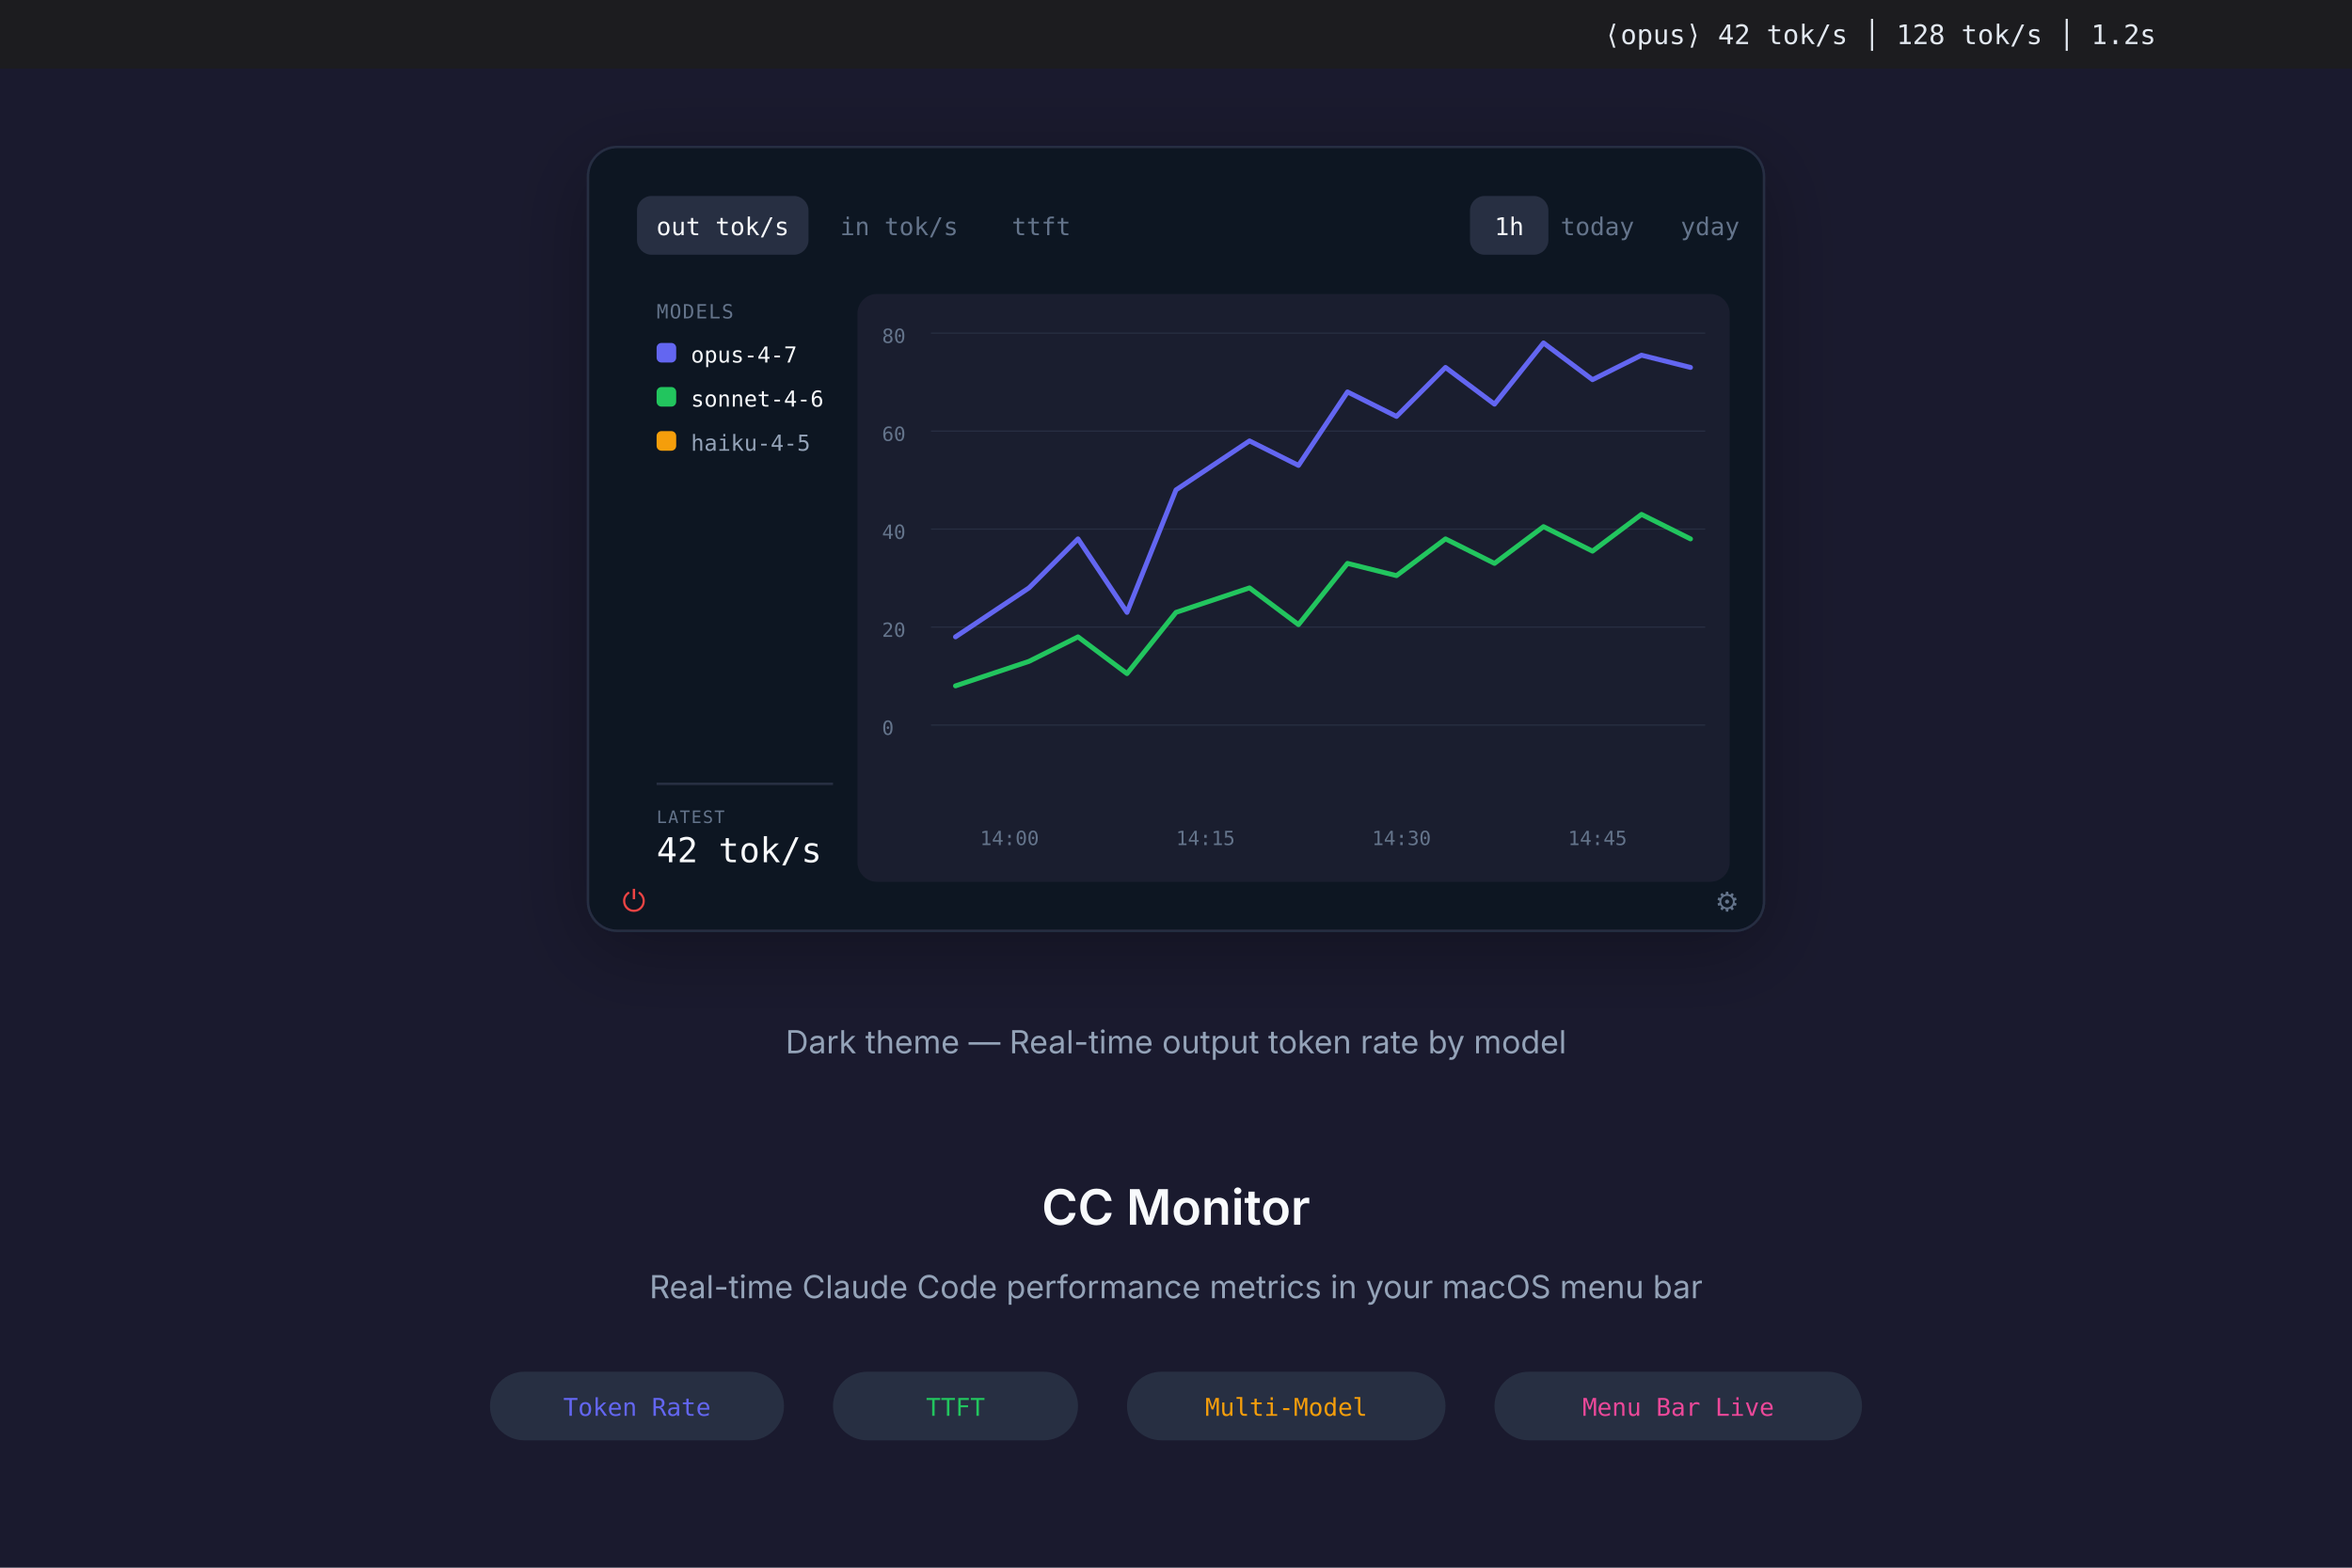
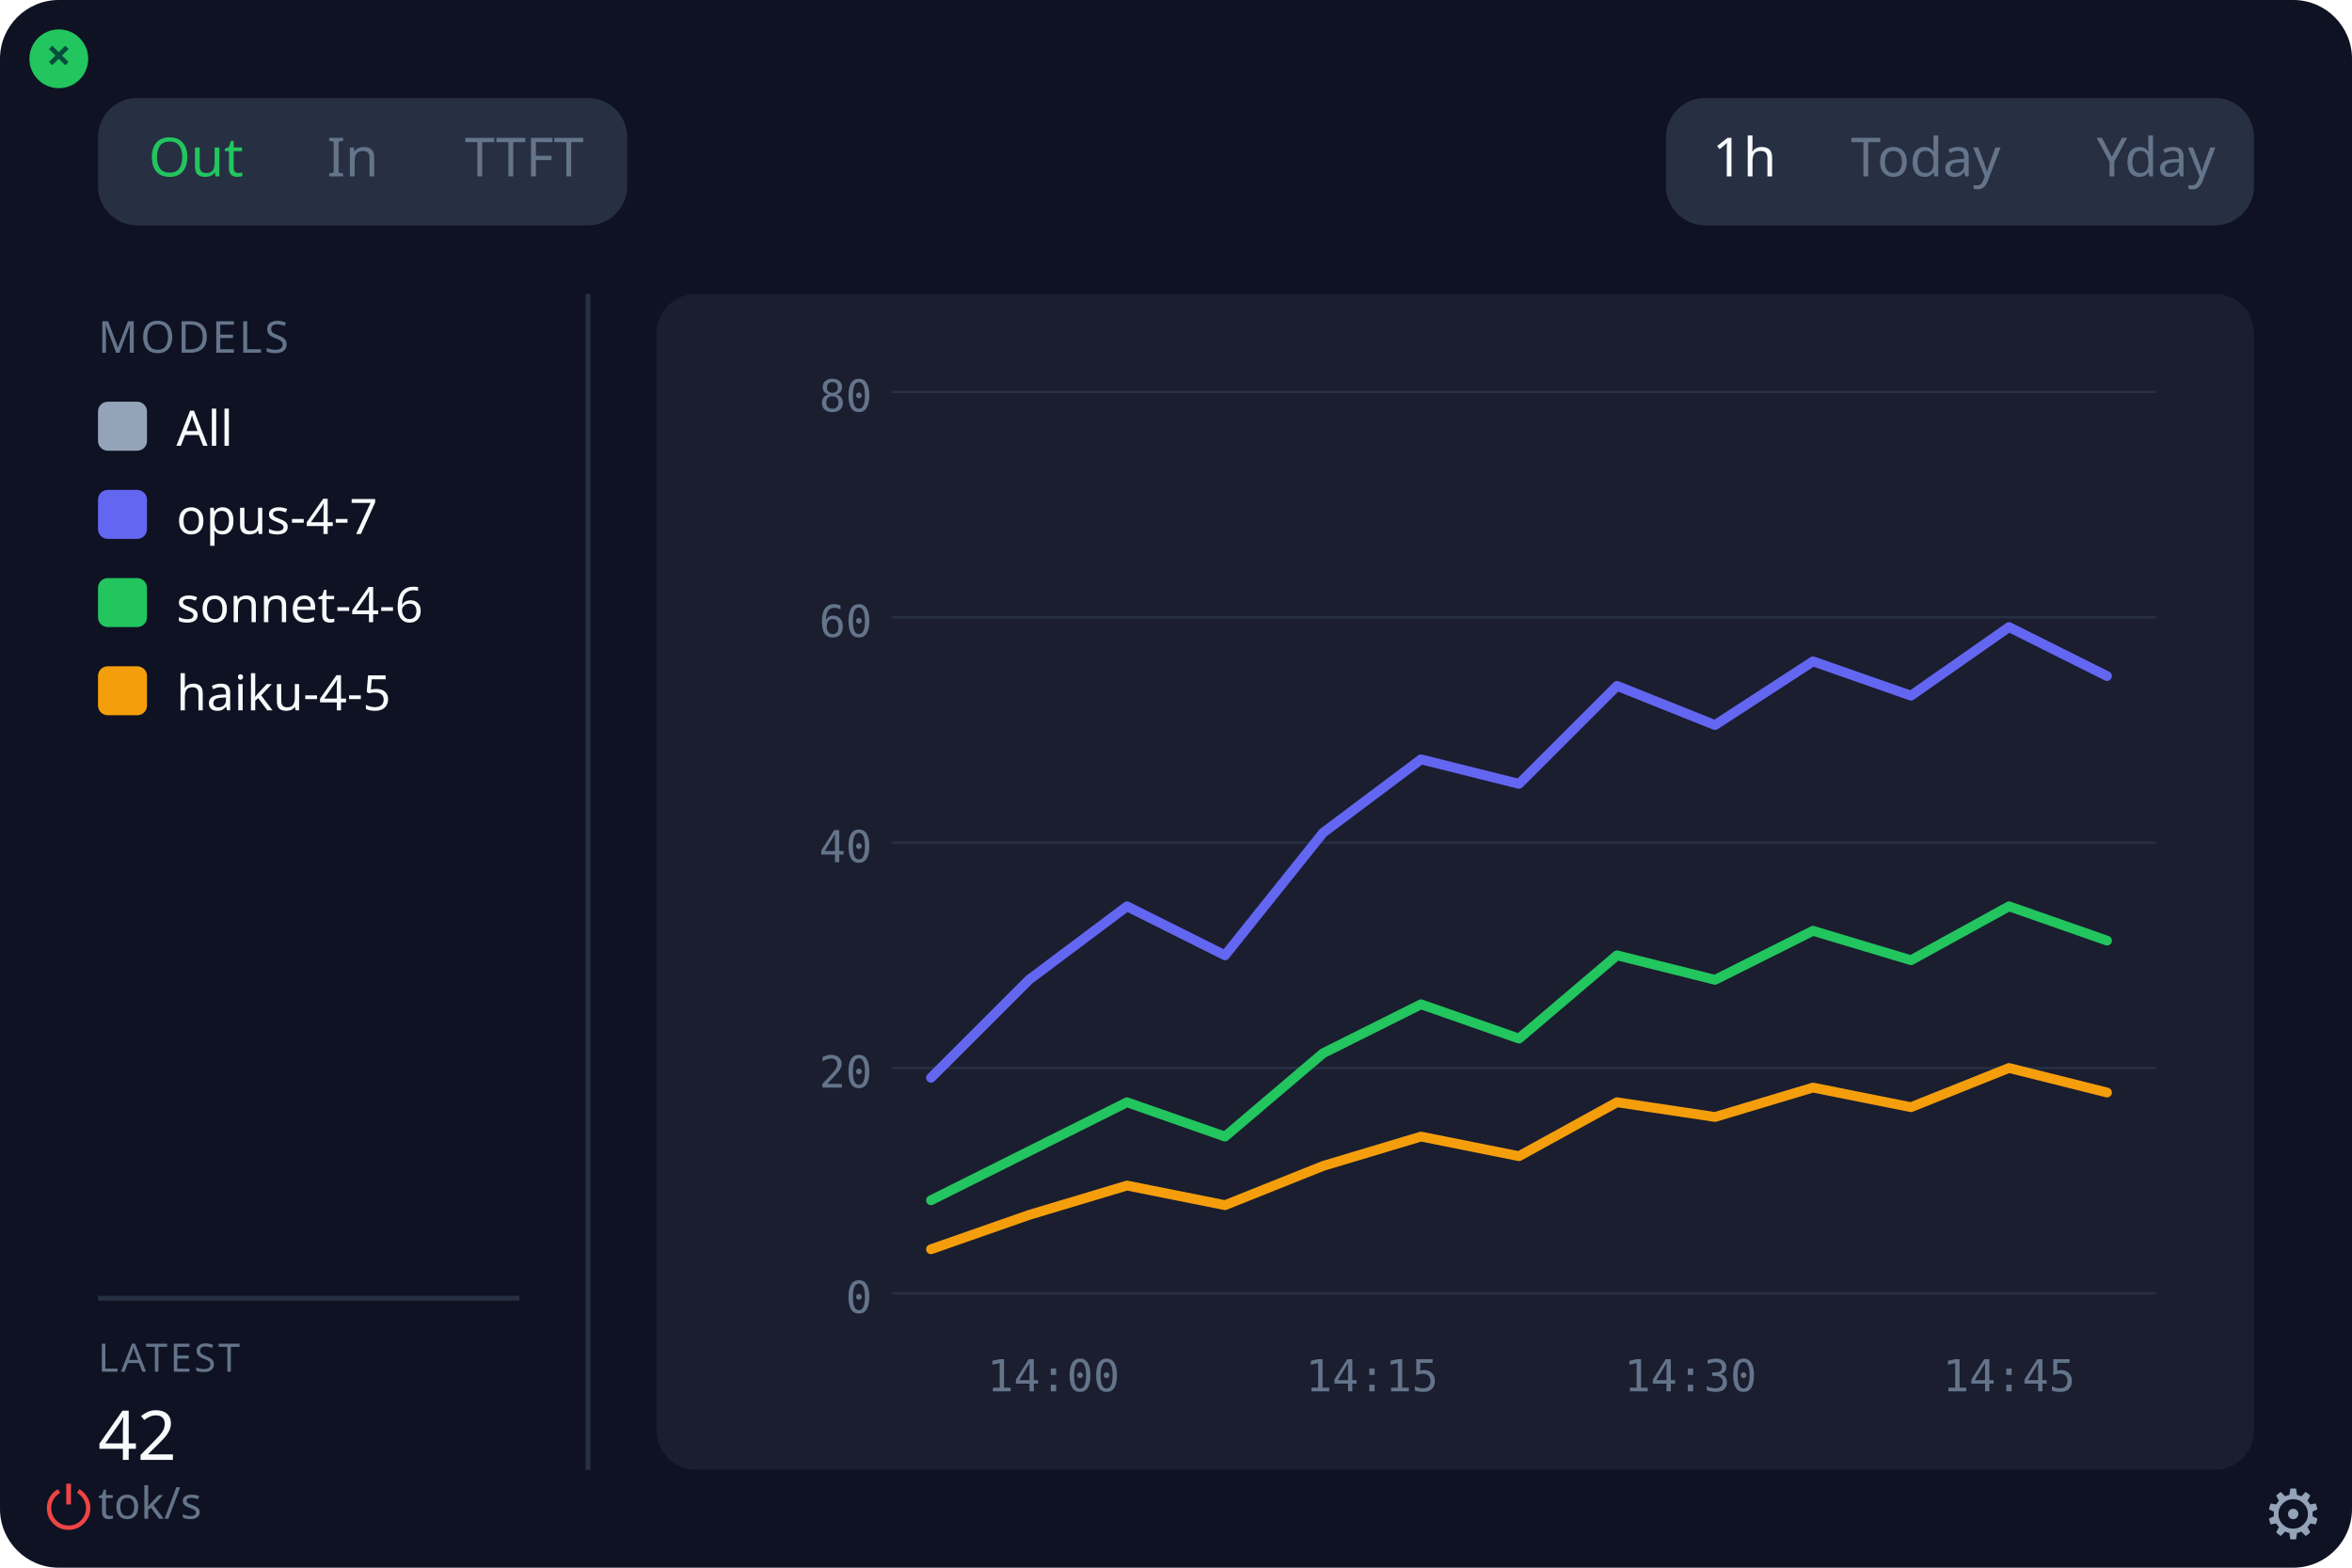
- <svg xmlns="http://www.w3.org/2000/svg" width="960" height="640" viewBox="0 0 960 640">
-   <defs>
-     <linearGradient id="chartLine1" x1="0%" y1="0%" x2="100%" y2="0%">
-       <stop offset="0%" style="stop-color:#6366f1;stop-opacity:1" />
-       <stop offset="100%" style="stop-color:#6366f1;stop-opacity:0.8" />
-     </linearGradient>
-     <linearGradient id="chartLine2" x1="0%" y1="0%" x2="100%" y2="0%">
-       <stop offset="0%" style="stop-color:#22C55E;stop-opacity:1" />
-       <stop offset="100%" style="stop-color:#22C55E;stop-opacity:0.8" />
-     </linearGradient>
-     <filter id="shadow">
-       <feDropShadow dx="0" dy="8" stdDeviation="16" flood-opacity="0.3" />
-     </filter>
-   </defs>
-   <rect width="960" height="640" fill="#1a1a2e" rx="0" />
-   <rect x="0" y="0" width="960" height="28" fill="#1c1c1e" opacity="0.95" />
-   <text x="880" y="18" font-family="SF Mono, Fira Code, monospace" font-size="11" fill="#e2e8f0" text-anchor="end">⟨opus⟩ 42 tok/s │ 128 tok/s │ 1.2s</text>
-   <rect x="240" y="60" width="480" height="320" rx="12" fill="#0E1223" filter="url(#shadow)" stroke="#272F42" stroke-width="1" />
-   <rect x="260" y="80" width="70" height="24" rx="6" fill="#272F42" />
-   <text x="295" y="96" font-family="SF Mono, Fira Code, monospace" font-size="10" fill="#F8FAFC" text-anchor="middle">out tok/s</text>
-   <rect x="336" y="80" width="62" height="24" rx="6" fill="transparent" />
-   <text x="367" y="96" font-family="SF Mono, Fira Code, monospace" font-size="10" fill="#64748B" text-anchor="middle">in tok/s</text>
-   <rect x="404" y="80" width="42" height="24" rx="6" fill="transparent" />
-   <text x="425" y="96" font-family="SF Mono, Fira Code, monospace" font-size="10" fill="#64748B" text-anchor="middle">ttft</text>
-   <rect x="600" y="80" width="32" height="24" rx="6" fill="#272F42" />
-   <text x="616" y="96" font-family="SF Mono, Fira Code, monospace" font-size="10" fill="#F8FAFC" text-anchor="middle">1h</text>
-   <text x="652" y="96" font-family="SF Mono, Fira Code, monospace" font-size="10" fill="#64748B" text-anchor="middle">today</text>
-   <text x="698" y="96" font-family="SF Mono, Fira Code, monospace" font-size="10" fill="#64748B" text-anchor="middle">yday</text>
-   <text x="268" y="130" font-family="SF Mono, Fira Code, monospace" font-size="8" fill="#64748B" letter-spacing="0.5">MODELS</text>
-   <rect x="268" y="140" width="8" height="8" rx="2" fill="#6366f1" />
-   <text x="282" y="148" font-family="SF Mono, Fira Code, monospace" font-size="9" fill="#F8FAFC">opus-4-7</text>
-   <rect x="268" y="158" width="8" height="8" rx="2" fill="#22C55E" />
-   <text x="282" y="166" font-family="SF Mono, Fira Code, monospace" font-size="9" fill="#F8FAFC">sonnet-4-6</text>
-   <rect x="268" y="176" width="8" height="8" rx="2" fill="#F59E0B" />
-   <text x="282" y="184" font-family="SF Mono, Fira Code, monospace" font-size="9" fill="#94A3B8">haiku-4-5</text>
-   <line x1="268" y1="320" x2="340" y2="320" stroke="#272F42" stroke-width="1" />
-   <text x="268" y="336" font-family="SF Mono, Fira Code, monospace" font-size="7" fill="#64748B" letter-spacing="0.5">LATEST</text>
-   <text x="268" y="352" font-family="SF Mono, Fira Code, monospace" font-size="14" fill="#F8FAFC" font-weight="500">42 tok/s</text>
-   <rect x="350" y="120" width="356" height="240" rx="8" fill="#1A1E2F" />
-   <text x="360" y="140" font-family="SF Mono, Fira Code, monospace" font-size="8" fill="#64748B">80</text>
-   <text x="360" y="180" font-family="SF Mono, Fira Code, monospace" font-size="8" fill="#64748B">60</text>
-   <text x="360" y="220" font-family="SF Mono, Fira Code, monospace" font-size="8" fill="#64748B">40</text>
-   <text x="360" y="260" font-family="SF Mono, Fira Code, monospace" font-size="8" fill="#64748B">20</text>
-   <text x="360" y="300" font-family="SF Mono, Fira Code, monospace" font-size="8" fill="#64748B">0</text>
-   <line x1="380" y1="136" x2="696" y2="136" stroke="#272F42" stroke-width="0.5" />
-   <line x1="380" y1="176" x2="696" y2="176" stroke="#272F42" stroke-width="0.5" />
-   <line x1="380" y1="216" x2="696" y2="216" stroke="#272F42" stroke-width="0.5" />
-   <line x1="380" y1="256" x2="696" y2="256" stroke="#272F42" stroke-width="0.5" />
-   <line x1="380" y1="296" x2="696" y2="296" stroke="#272F42" stroke-width="0.5" />
-   <text x="400" y="345" font-family="SF Mono, Fira Code, monospace" font-size="8" fill="#64748B">14:00</text>
-   <text x="480" y="345" font-family="SF Mono, Fira Code, monospace" font-size="8" fill="#64748B">14:15</text>
-   <text x="560" y="345" font-family="SF Mono, Fira Code, monospace" font-size="8" fill="#64748B">14:30</text>
-   <text x="640" y="345" font-family="SF Mono, Fira Code, monospace" font-size="8" fill="#64748B">14:45</text>
-   <polyline points="390,260 420,240 440,220 460,250 480,200 510,180 530,190 550,160 570,170 590,150 610,165 630,140 650,155 670,145 690,150" fill="none" stroke="#6366f1" stroke-width="2" stroke-linecap="round" stroke-linejoin="round" />
-   <polyline points="390,280 420,270 440,260 460,275 480,250 510,240 530,255 550,230 570,235 590,220 610,230 630,215 650,225 670,210 690,220" fill="none" stroke="#22C55E" stroke-width="2" stroke-linecap="round" stroke-linejoin="round" />
-   <text x="254" y="372" font-family="system-ui" font-size="12" fill="#EF4444">⏻</text>
-   <text x="700" y="372" font-family="system-ui" font-size="11" fill="#64748B">⚙</text>
-   <text x="480" y="430" font-family="SF Pro Display, system-ui, sans-serif" font-size="13" fill="#94A3B8" text-anchor="middle">Dark theme — Real-time output token rate by model</text>
-   <text x="480" y="500" font-family="SF Pro Display, system-ui, sans-serif" font-size="20" fill="#F8FAFC" text-anchor="middle" font-weight="600">CC Monitor</text>
-   <text x="480" y="530" font-family="SF Pro Display, system-ui, sans-serif" font-size="13" fill="#94A3B8" text-anchor="middle">Real-time Claude Code performance metrics in your macOS menu bar</text>
-   <rect x="200" y="560" width="120" height="28" rx="14" fill="#272F42" />
-   <text x="260" y="578" font-family="SF Mono, Fira Code, monospace" font-size="10" fill="#6366f1" text-anchor="middle">Token Rate</text>
-   <rect x="340" y="560" width="100" height="28" rx="14" fill="#272F42" />
-   <text x="390" y="578" font-family="SF Mono, Fira Code, monospace" font-size="10" fill="#22C55E" text-anchor="middle">TTFT</text>
-   <rect x="460" y="560" width="130" height="28" rx="14" fill="#272F42" />
-   <text x="525" y="578" font-family="SF Mono, Fira Code, monospace" font-size="10" fill="#F59E0B" text-anchor="middle">Multi-Model</text>
-   <rect x="610" y="560" width="150" height="28" rx="14" fill="#272F42" />
-   <text x="685" y="578" font-family="SF Mono, Fira Code, monospace" font-size="10" fill="#EC4899" text-anchor="middle">Menu Bar Live</text>
+ <svg xmlns="http://www.w3.org/2000/svg" width="480" height="320" viewBox="0 0 480 320">
+   <rect width="480" height="320" rx="12" fill="#0E1223" />
+   <circle cx="12" cy="12" r="6" fill="#22C55E" />
+   <text x="12" y="14.5" font-family="system-ui" font-size="9" fill="#064E3B" text-anchor="middle" font-weight="700">×</text>
+   <text x="14" y="312" font-family="system-ui" font-size="12" fill="#EF4444" text-anchor="middle">⏻</text>
+   <text x="468" y="314" font-family="system-ui" font-size="14" fill="#94A3B8" text-anchor="middle">⚙</text>
+   <rect x="20" y="20" width="108" height="26" rx="8" fill="#272F42" />
+   <rect x="23" y="23" width="34" height="20" rx="6" fill="#272F42" />
+   <text x="40" y="36" font-family="'Fira Sans', system-ui" font-size="11" fill="#22C55E" text-anchor="middle" font-weight="500">Out</text>
+   <text x="72" y="36" font-family="'Fira Sans', system-ui" font-size="11" fill="#64748B" text-anchor="middle">In</text>
+   <text x="107" y="36" font-family="'Fira Sans', system-ui" font-size="11" fill="#64748B" text-anchor="middle">TTFT</text>
+   <rect x="340" y="20" width="120" height="26" rx="8" fill="#272F42" />
+   <rect x="343" y="23" width="26" height="20" rx="6" fill="#272F42" />
+   <text x="356" y="36" font-family="'Fira Sans', system-ui" font-size="11" fill="#F8FAFC" text-anchor="middle">1h</text>
+   <text x="393" y="36" font-family="'Fira Sans', system-ui" font-size="11" fill="#64748B" text-anchor="middle">Today</text>
+   <text x="440" y="36" font-family="'Fira Sans', system-ui" font-size="11" fill="#64748B" text-anchor="middle">Yday</text>
+   <text x="20" y="72" font-family="'Fira Sans', system-ui" font-size="9" fill="#64748B" letter-spacing="0.5">MODELS</text>
+   <rect x="20" y="82" width="10" height="10" rx="2" fill="#94A3B8" />
+   <text x="36" y="91" font-family="'Fira Sans', system-ui" font-size="10" fill="#F8FAFC">All</text>
+   <rect x="20" y="100" width="10" height="10" rx="2" fill="#6366f1" />
+   <text x="36" y="109" font-family="'Fira Sans', system-ui" font-size="10" fill="#F8FAFC">opus-4-7</text>
+   <rect x="20" y="118" width="10" height="10" rx="2" fill="#22C55E" />
+   <text x="36" y="127" font-family="'Fira Sans', system-ui" font-size="10" fill="#F8FAFC">sonnet-4-6</text>
+   <rect x="20" y="136" width="10" height="10" rx="2" fill="#F59E0B" />
+   <text x="36" y="145" font-family="'Fira Sans', system-ui" font-size="10" fill="#F8FAFC">haiku-4-5</text>
+   <line x1="120" y1="60" x2="120" y2="300" stroke="#272F42" stroke-width="1" />
+   <line x1="20" y1="265" x2="106" y2="265" stroke="#272F42" stroke-width="1" />
+   <text x="20" y="280" font-family="'Fira Sans', system-ui" font-size="8" fill="#64748B" letter-spacing="0.5">LATEST</text>
+   <text x="20" y="298" font-family="'Fira Sans', system-ui" font-size="14" fill="#F8FAFC" font-weight="500">42</text>
+   <text x="20" y="310" font-family="'Fira Sans', system-ui" font-size="9" fill="#64748B">tok/s</text>
+   <rect x="134" y="60" width="326" height="240" rx="8" fill="#1A1E2F" />
+   <text x="178" y="84" font-family="'Fira Code', monospace" font-size="9" fill="#64748B" text-anchor="end">80</text>
+   <text x="178" y="130" font-family="'Fira Code', monospace" font-size="9" fill="#64748B" text-anchor="end">60</text>
+   <text x="178" y="176" font-family="'Fira Code', monospace" font-size="9" fill="#64748B" text-anchor="end">40</text>
+   <text x="178" y="222" font-family="'Fira Code', monospace" font-size="9" fill="#64748B" text-anchor="end">20</text>
+   <text x="178" y="268" font-family="'Fira Code', monospace" font-size="9" fill="#64748B" text-anchor="end">0</text>
+   <line x1="182" y1="80" x2="440" y2="80" stroke="#272F42" stroke-width="0.5" />
+   <line x1="182" y1="126" x2="440" y2="126" stroke="#272F42" stroke-width="0.5" />
+   <line x1="182" y1="172" x2="440" y2="172" stroke="#272F42" stroke-width="0.5" />
+   <line x1="182" y1="218" x2="440" y2="218" stroke="#272F42" stroke-width="0.5" />
+   <line x1="182" y1="264" x2="440" y2="264" stroke="#272F42" stroke-width="0.5" />
+   <text x="215" y="284" font-family="'Fira Code', monospace" font-size="9" fill="#64748B" text-anchor="middle">14:00</text>
+   <text x="280" y="284" font-family="'Fira Code', monospace" font-size="9" fill="#64748B" text-anchor="middle">14:15</text>
+   <text x="345" y="284" font-family="'Fira Code', monospace" font-size="9" fill="#64748B" text-anchor="middle">14:30</text>
+   <text x="410" y="284" font-family="'Fira Code', monospace" font-size="9" fill="#64748B" text-anchor="middle">14:45</text>
+   <polyline points="190,220 210,200 230,185 250,195 270,170 290,155 310,160 330,140 350,148 370,135 390,142 410,128 430,138" fill="none" stroke="#6366f1" stroke-width="2" stroke-linecap="round" stroke-linejoin="round" />
+   <polyline points="190,245 210,235 230,225 250,232 270,215 290,205 310,212 330,195 350,200 370,190 390,196 410,185 430,192" fill="none" stroke="#22C55E" stroke-width="2" stroke-linecap="round" stroke-linejoin="round" />
+   <polyline points="190,255 210,248 230,242 250,246 270,238 290,232 310,236 330,225 350,228 370,222 390,226 410,218 430,223" fill="none" stroke="#F59E0B" stroke-width="2" stroke-linecap="round" stroke-linejoin="round" />
</svg>
